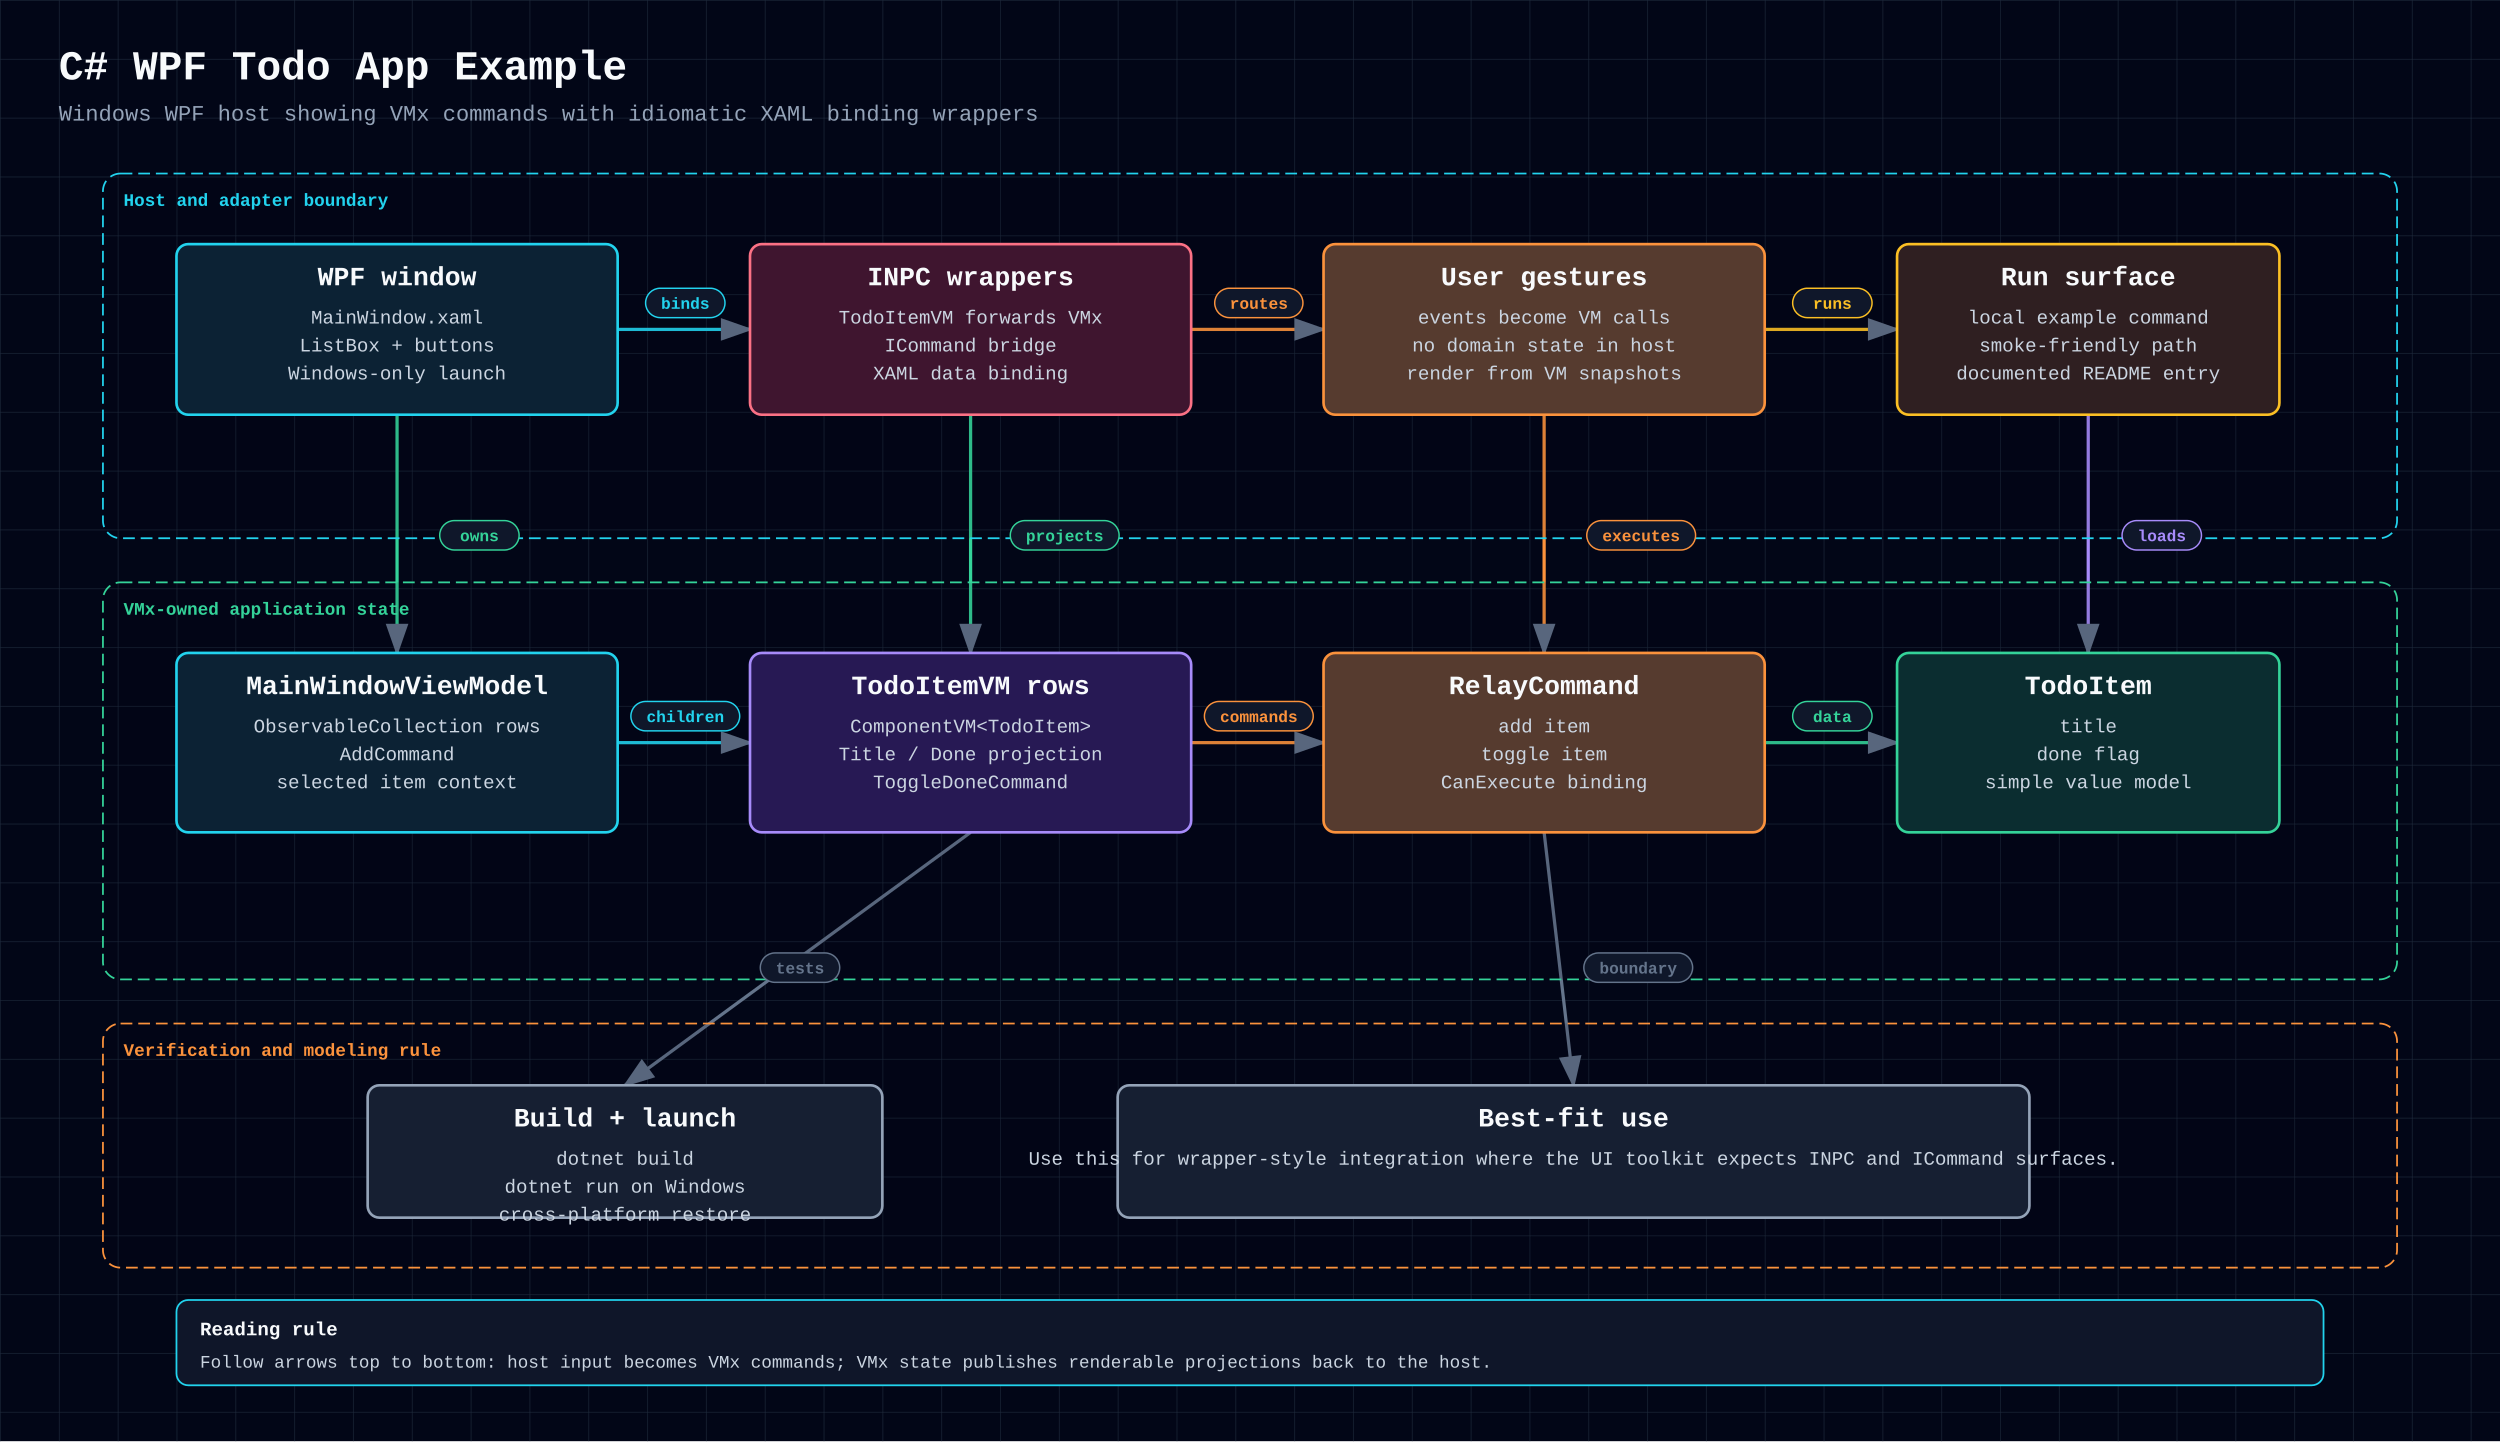
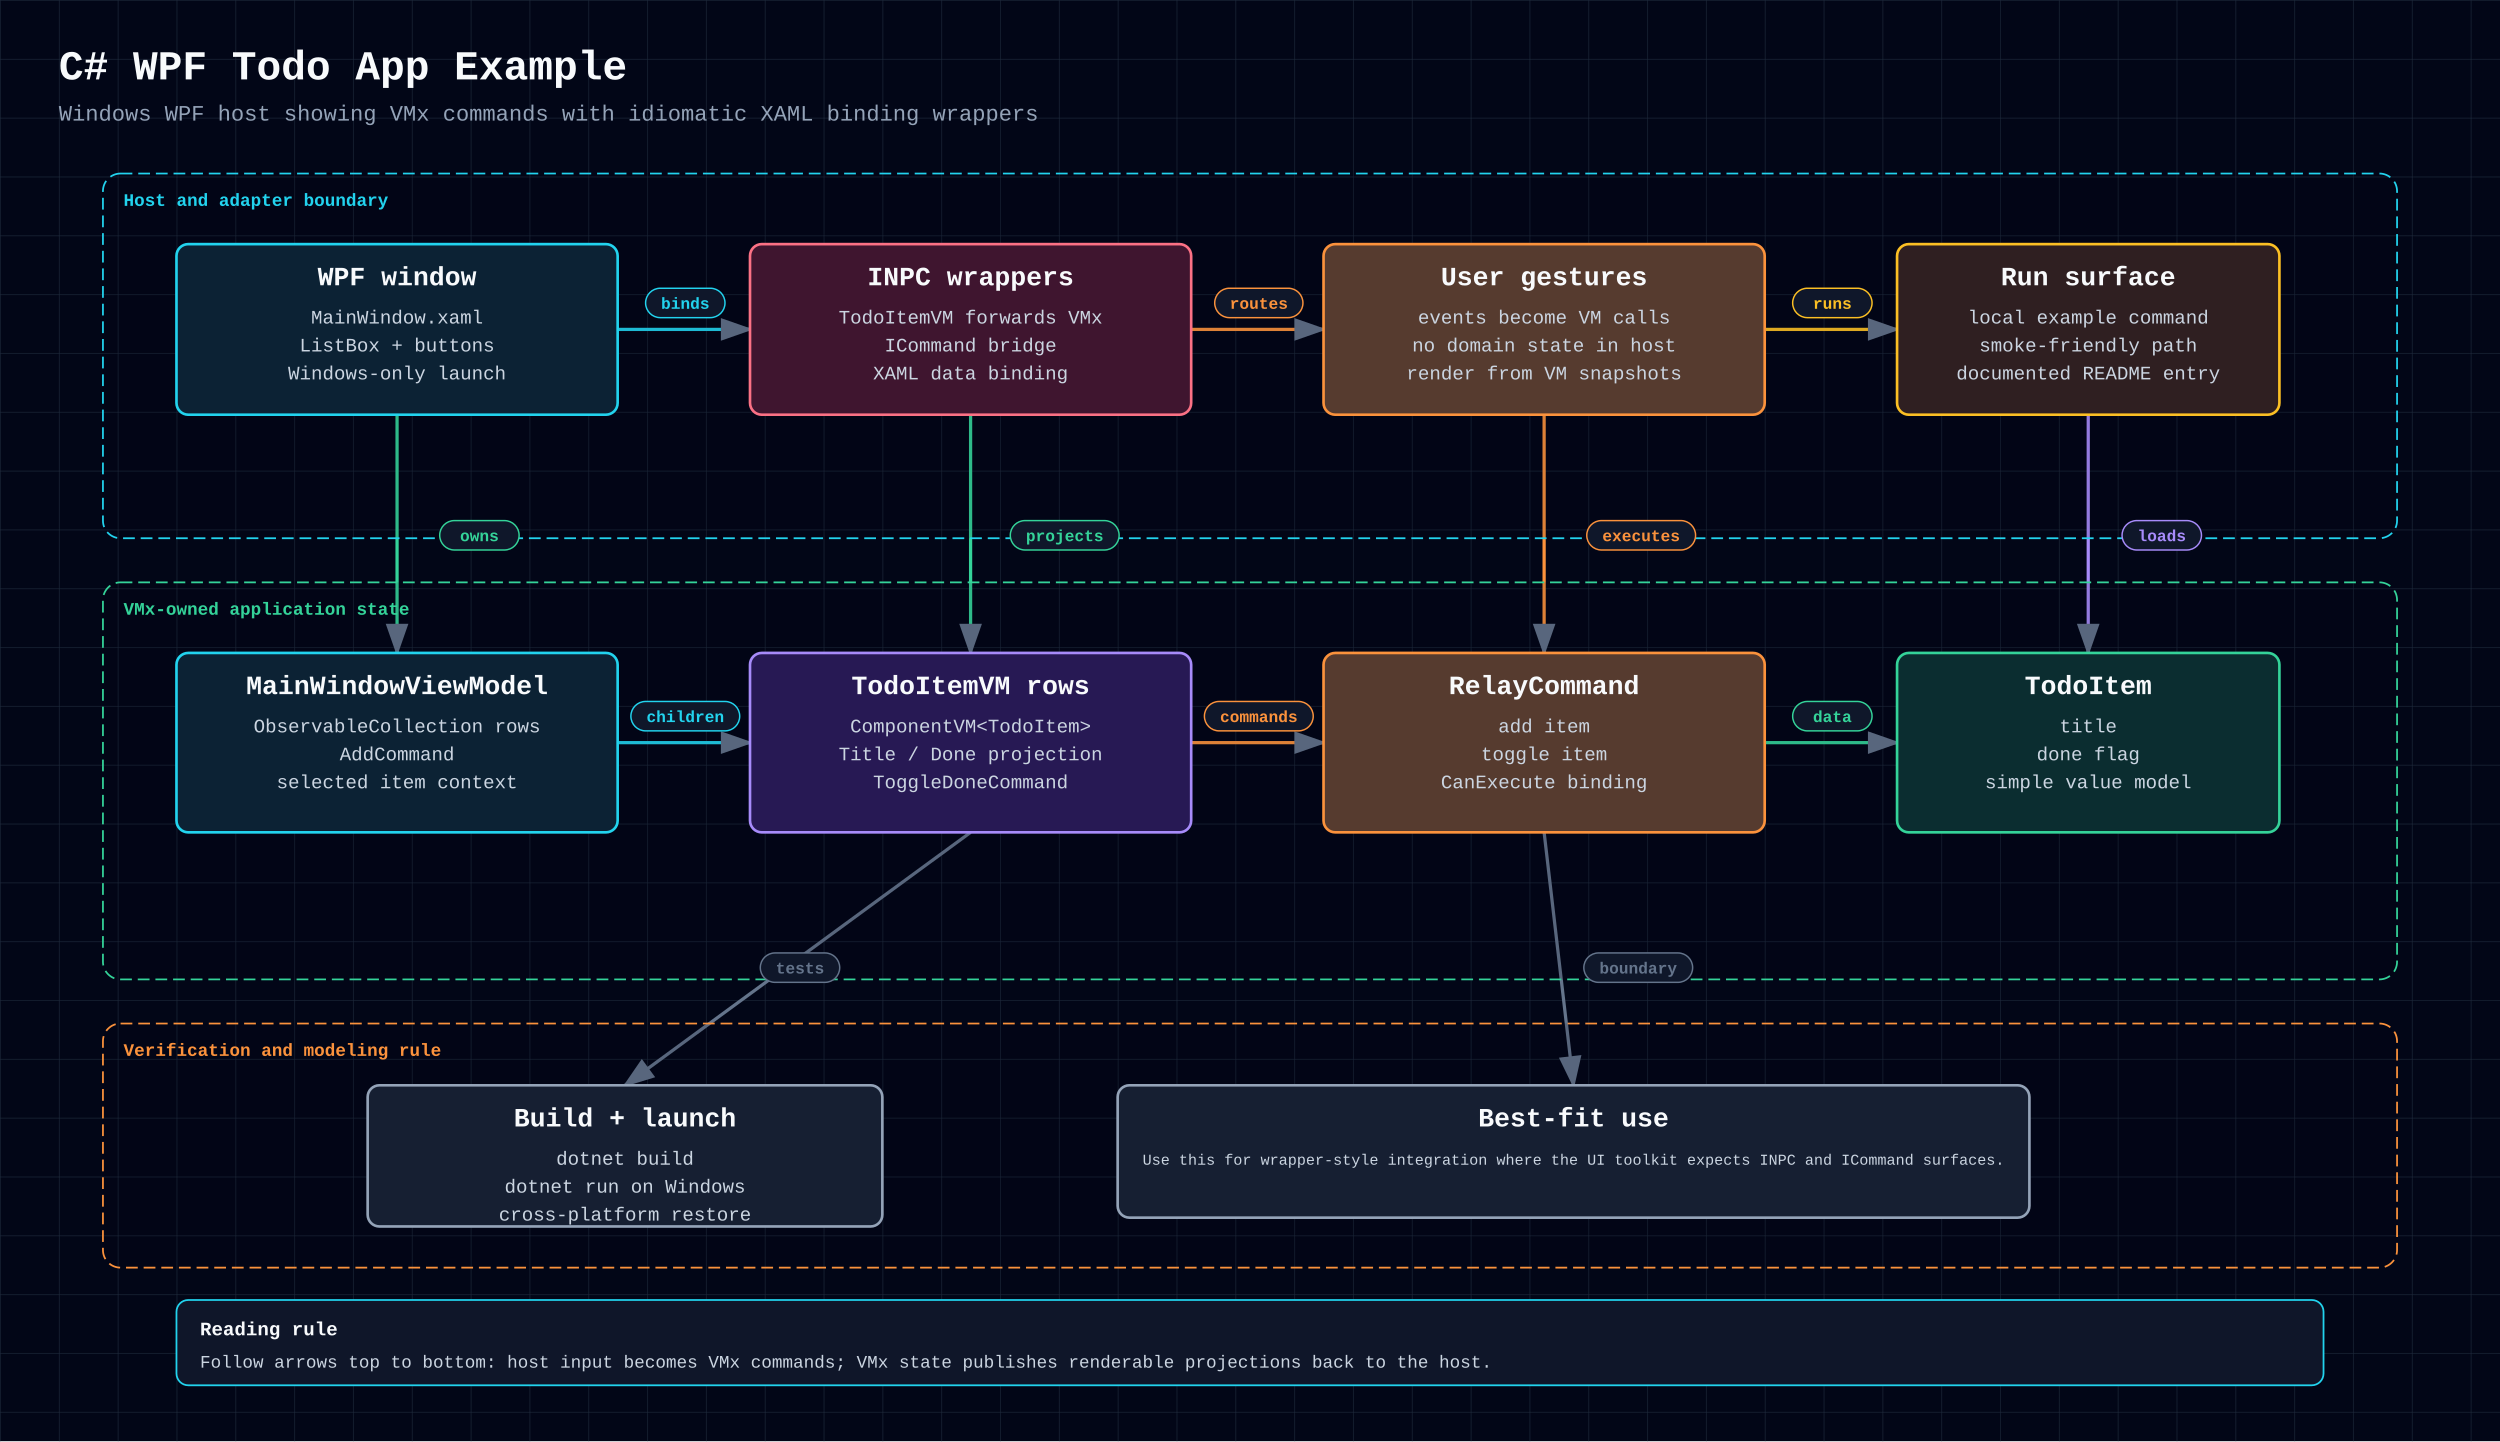
<svg xmlns="http://www.w3.org/2000/svg" width="1700" height="980" viewBox="0 0 1700 980" style="font-family: 'JetBrains Mono', ui-monospace, SFMono-Regular, Menlo, Monaco, Consolas, 'Liberation Mono', 'Courier New', monospace;">
  <defs>
    <style>
      text { font-family: 'JetBrains Mono', ui-monospace, SFMono-Regular, Menlo, Monaco, Consolas, 'Liberation Mono', 'Courier New', monospace; }
    </style>
    <pattern id="grid" width="40" height="40" patternUnits="userSpaceOnUse">
      <path d="M 40 0 L 0 0 0 40" fill="none" stroke="#1e293b" stroke-width="0.8" />
    </pattern>
    <marker id="arrowhead" markerWidth="10" markerHeight="7" refX="9" refY="3.5" orient="auto">
      <polygon points="0 0, 10 3.5, 0 7" fill="#64748b" />
    </marker>
  </defs>
  <rect width="100%" height="100%" fill="#020617" />
  <rect width="100%" height="100%" fill="url(#grid)" />
  <text x="40" y="54" fill="#f8fafc" font-size="28" font-weight="700" text-anchor="start">C# WPF Todo App Example</text>
  <text x="40" y="82" fill="#94a3b8" font-size="15" font-weight="400" text-anchor="start">Windows WPF host showing VMx commands with idiomatic XAML binding wrappers</text>
  <polyline points="420,224 510,224" fill="none" stroke="#22d3ee" stroke-width="2.2" marker-end="url(#arrowhead)" />
  <polyline points="810,224 900,224" fill="none" stroke="#fb923c" stroke-width="2.2" marker-end="url(#arrowhead)" />
  <polyline points="1200,224 1290,224" fill="none" stroke="#fbbf24" stroke-width="2.2" marker-end="url(#arrowhead)" />
  <polyline points="270,282 270,444" fill="none" stroke="#34d399" stroke-width="2.2" marker-end="url(#arrowhead)" />
  <polyline points="660,282 660,444" fill="none" stroke="#34d399" stroke-width="2.2" marker-end="url(#arrowhead)" />
  <polyline points="1050,282 1050,444" fill="none" stroke="#fb923c" stroke-width="2.2" marker-end="url(#arrowhead)" />
  <polyline points="1420,282 1420,444" fill="none" stroke="#a78bfa" stroke-width="2.2" marker-end="url(#arrowhead)" />
  <polyline points="420,505 510,505" fill="none" stroke="#22d3ee" stroke-width="2.2" marker-end="url(#arrowhead)" />
  <polyline points="810,505 900,505" fill="none" stroke="#fb923c" stroke-width="2.2" marker-end="url(#arrowhead)" />
  <polyline points="1200,505 1290,505" fill="none" stroke="#34d399" stroke-width="2.2" marker-end="url(#arrowhead)" />
  <polyline points="660,566 425,738" fill="none" stroke="#64748b" stroke-width="2.2" marker-end="url(#arrowhead)" />
  <polyline points="1050,566 1070,738" fill="none" stroke="#64748b" stroke-width="2.2" marker-end="url(#arrowhead)" />
  <rect x="70" y="118" width="1560" height="248" rx="12" fill="rgba(2, 6, 23, 0.12)" stroke="#22d3ee" stroke-width="1.2" stroke-dasharray="8 4" />
  <text x="84" y="140" fill="#22d3ee" font-size="12" font-weight="700" text-anchor="start">Host and adapter boundary</text>
  <rect x="70" y="396" width="1560" height="270" rx="12" fill="rgba(2, 6, 23, 0.12)" stroke="#34d399" stroke-width="1.2" stroke-dasharray="8 4" />
  <text x="84" y="418" fill="#34d399" font-size="12" font-weight="700" text-anchor="start">VMx-owned application state</text>
  <rect x="70" y="696" width="1560" height="166" rx="12" fill="rgba(2, 6, 23, 0.12)" stroke="#fb923c" stroke-width="1.2" stroke-dasharray="8 4" />
  <text x="84" y="718" fill="#fb923c" font-size="12" font-weight="700" text-anchor="start">Verification and modeling rule</text>
  <rect x="120" y="166" width="300" height="116" rx="8" fill="#0f172a" />
  <rect x="120" y="166" width="300" height="116" rx="8" fill="rgba(8, 51, 68, 0.4)" stroke="#22d3ee" stroke-width="1.8" />
  <text x="270" y="194" fill="#f8fafc" font-size="18" font-weight="700" text-anchor="middle">WPF window</text>
  <text x="270" y="220" fill="#cbd5e1" font-size="13" font-weight="400" text-anchor="middle">MainWindow.xaml</text>
  <text x="270" y="239" fill="#cbd5e1" font-size="13" font-weight="400" text-anchor="middle">ListBox + buttons</text>
  <text x="270" y="258" fill="#cbd5e1" font-size="13" font-weight="400" text-anchor="middle">Windows-only launch</text>
  <rect x="510" y="166" width="300" height="116" rx="8" fill="#0f172a" />
  <rect x="510" y="166" width="300" height="116" rx="8" fill="rgba(136, 19, 55, 0.4)" stroke="#fb7185" stroke-width="1.8" />
  <text x="660" y="194" fill="#f8fafc" font-size="18" font-weight="700" text-anchor="middle">INPC wrappers</text>
  <text x="660" y="220" fill="#cbd5e1" font-size="13" font-weight="400" text-anchor="middle">TodoItemVM forwards VMx</text>
  <text x="660" y="239" fill="#cbd5e1" font-size="13" font-weight="400" text-anchor="middle">ICommand bridge</text>
  <text x="660" y="258" fill="#cbd5e1" font-size="13" font-weight="400" text-anchor="middle">XAML data binding</text>
  <rect x="900" y="166" width="300" height="116" rx="8" fill="#0f172a" />
  <rect x="900" y="166" width="300" height="116" rx="8" fill="rgba(251, 146, 60, 0.3)" stroke="#fb923c" stroke-width="1.8" />
  <text x="1050" y="194" fill="#f8fafc" font-size="18" font-weight="700" text-anchor="middle">User gestures</text>
  <text x="1050" y="220" fill="#cbd5e1" font-size="13" font-weight="400" text-anchor="middle">events become VM calls</text>
  <text x="1050" y="239" fill="#cbd5e1" font-size="13" font-weight="400" text-anchor="middle">no domain state in host</text>
  <text x="1050" y="258" fill="#cbd5e1" font-size="13" font-weight="400" text-anchor="middle">render from VM snapshots</text>
  <rect x="1290" y="166" width="260" height="116" rx="8" fill="#0f172a" />
  <rect x="1290" y="166" width="260" height="116" rx="8" fill="rgba(120, 53, 15, 0.3)" stroke="#fbbf24" stroke-width="1.8" />
  <text x="1420" y="194" fill="#f8fafc" font-size="18" font-weight="700" text-anchor="middle">Run surface</text>
  <text x="1420" y="220" fill="#cbd5e1" font-size="13" font-weight="400" text-anchor="middle">local example command</text>
  <text x="1420" y="239" fill="#cbd5e1" font-size="13" font-weight="400" text-anchor="middle">smoke-friendly path</text>
  <text x="1420" y="258" fill="#cbd5e1" font-size="13" font-weight="400" text-anchor="middle">documented README entry</text>
  <rect x="120" y="444" width="300" height="122" rx="8" fill="#0f172a" />
  <rect x="120" y="444" width="300" height="122" rx="8" fill="rgba(8, 51, 68, 0.4)" stroke="#22d3ee" stroke-width="1.8" />
  <text x="270" y="472" fill="#f8fafc" font-size="18" font-weight="700" text-anchor="middle">MainWindowViewModel</text>
  <text x="270" y="498" fill="#cbd5e1" font-size="13" font-weight="400" text-anchor="middle">ObservableCollection rows</text>
  <text x="270" y="517" fill="#cbd5e1" font-size="13" font-weight="400" text-anchor="middle">AddCommand</text>
  <text x="270" y="536" fill="#cbd5e1" font-size="13" font-weight="400" text-anchor="middle">selected item context</text>
  <rect x="510" y="444" width="300" height="122" rx="8" fill="#0f172a" />
  <rect x="510" y="444" width="300" height="122" rx="8" fill="rgba(76, 29, 149, 0.4)" stroke="#a78bfa" stroke-width="1.8" />
  <text x="660" y="472" fill="#f8fafc" font-size="18" font-weight="700" text-anchor="middle">TodoItemVM rows</text>
  <text x="660" y="498" fill="#cbd5e1" font-size="13" font-weight="400" text-anchor="middle">ComponentVM&lt;TodoItem&gt;</text>
  <text x="660" y="517" fill="#cbd5e1" font-size="13" font-weight="400" text-anchor="middle">Title / Done projection</text>
  <text x="660" y="536" fill="#cbd5e1" font-size="13" font-weight="400" text-anchor="middle">ToggleDoneCommand</text>
  <rect x="900" y="444" width="300" height="122" rx="8" fill="#0f172a" />
  <rect x="900" y="444" width="300" height="122" rx="8" fill="rgba(251, 146, 60, 0.3)" stroke="#fb923c" stroke-width="1.8" />
  <text x="1050" y="472" fill="#f8fafc" font-size="18" font-weight="700" text-anchor="middle">RelayCommand</text>
  <text x="1050" y="498" fill="#cbd5e1" font-size="13" font-weight="400" text-anchor="middle">add item</text>
  <text x="1050" y="517" fill="#cbd5e1" font-size="13" font-weight="400" text-anchor="middle">toggle item</text>
  <text x="1050" y="536" fill="#cbd5e1" font-size="13" font-weight="400" text-anchor="middle">CanExecute binding</text>
  <rect x="1290" y="444" width="260" height="122" rx="8" fill="#0f172a" />
  <rect x="1290" y="444" width="260" height="122" rx="8" fill="rgba(6, 78, 59, 0.4)" stroke="#34d399" stroke-width="1.8" />
  <text x="1420" y="472" fill="#f8fafc" font-size="18" font-weight="700" text-anchor="middle">TodoItem</text>
  <text x="1420" y="498" fill="#cbd5e1" font-size="13" font-weight="400" text-anchor="middle">title</text>
  <text x="1420" y="517" fill="#cbd5e1" font-size="13" font-weight="400" text-anchor="middle">done flag</text>
  <text x="1420" y="536" fill="#cbd5e1" font-size="13" font-weight="400" text-anchor="middle">simple value model</text>
-   <rect x="250" y="738" width="350" height="90" rx="8" fill="#0f172a" />
-   <rect x="250" y="738" width="350" height="90" rx="8" fill="rgba(30, 41, 59, 0.5)" stroke="#94a3b8" stroke-width="1.8" />
+   <rect x="250" y="738" width="350" height="96" rx="8" fill="#0f172a" />
+   <rect x="250" y="738" width="350" height="96" rx="8" fill="rgba(30, 41, 59, 0.5)" stroke="#94a3b8" stroke-width="1.8" />
  <text x="425" y="766" fill="#f8fafc" font-size="18" font-weight="700" text-anchor="middle">Build + launch</text>
  <text x="425" y="792" fill="#cbd5e1" font-size="13" font-weight="400" text-anchor="middle">dotnet build</text>
  <text x="425" y="811" fill="#cbd5e1" font-size="13" font-weight="400" text-anchor="middle">dotnet run on Windows</text>
  <text x="425" y="830" fill="#cbd5e1" font-size="13" font-weight="400" text-anchor="middle">cross-platform restore</text>
  <rect x="760" y="738" width="620" height="90" rx="8" fill="#0f172a" />
  <rect x="760" y="738" width="620" height="90" rx="8" fill="rgba(30, 41, 59, 0.5)" stroke="#94a3b8" stroke-width="1.8" />
  <text x="1070" y="766" fill="#f8fafc" font-size="18" font-weight="700" text-anchor="middle">Best-fit use</text>
-   <text x="1070" y="792" fill="#cbd5e1" font-size="13" font-weight="400" text-anchor="middle">Use this for wrapper-style integration where the UI toolkit expects INPC and ICommand surfaces.</text>
+   <text x="1070" y="792" fill="#cbd5e1" font-size="10.28" font-weight="400" text-anchor="middle">Use this for wrapper-style integration where the UI toolkit expects INPC and ICommand surfaces.</text>
  <rect x="120" y="884" width="1460" height="58" rx="8" fill="#0f172a" />
  <rect x="120" y="884" width="1460" height="58" rx="8" fill="rgba(15, 23, 42, 0.94)" stroke="#22d3ee" stroke-width="1.2" />
  <text x="136" y="908" fill="#f8fafc" font-size="13" font-weight="700" text-anchor="start">Reading rule</text>
  <text x="136" y="930" fill="#cbd5e1" font-size="12" font-weight="400" text-anchor="start">Follow arrows top to bottom: host input becomes VMx commands; VMx state publishes renderable projections back to the host.</text>
  <rect x="439" y="196" width="54" height="20" rx="10" fill="#0f172a" stroke="#22d3ee" stroke-width="1" />
  <text x="466" y="210" fill="#22d3ee" font-size="11" font-weight="700" text-anchor="middle">binds</text>
  <rect x="826" y="196" width="60" height="20" rx="10" fill="#0f172a" stroke="#fb923c" stroke-width="1" />
  <text x="856" y="210" fill="#fb923c" font-size="11" font-weight="700" text-anchor="middle">routes</text>
  <rect x="1219" y="196" width="54" height="20" rx="10" fill="#0f172a" stroke="#fbbf24" stroke-width="1" />
  <text x="1246" y="210" fill="#fbbf24" font-size="11" font-weight="700" text-anchor="middle">runs</text>
  <rect x="299" y="354" width="54" height="20" rx="10" fill="#0f172a" stroke="#34d399" stroke-width="1" />
  <text x="326" y="368" fill="#34d399" font-size="11" font-weight="700" text-anchor="middle">owns</text>
  <rect x="687" y="354" width="74" height="20" rx="10" fill="#0f172a" stroke="#34d399" stroke-width="1" />
  <text x="724" y="368" fill="#34d399" font-size="11" font-weight="700" text-anchor="middle">projects</text>
  <rect x="1079" y="354" width="74" height="20" rx="10" fill="#0f172a" stroke="#fb923c" stroke-width="1" />
  <text x="1116" y="368" fill="#fb923c" font-size="11" font-weight="700" text-anchor="middle">executes</text>
  <rect x="1443" y="354" width="54" height="20" rx="10" fill="#0f172a" stroke="#a78bfa" stroke-width="1" />
  <text x="1470" y="368" fill="#a78bfa" font-size="11" font-weight="700" text-anchor="middle">loads</text>
  <rect x="429" y="477" width="74" height="20" rx="10" fill="#0f172a" stroke="#22d3ee" stroke-width="1" />
  <text x="466" y="491" fill="#22d3ee" font-size="11" font-weight="700" text-anchor="middle">children</text>
  <rect x="819" y="477" width="74" height="20" rx="10" fill="#0f172a" stroke="#fb923c" stroke-width="1" />
  <text x="856" y="491" fill="#fb923c" font-size="11" font-weight="700" text-anchor="middle">commands</text>
  <rect x="1219" y="477" width="54" height="20" rx="10" fill="#0f172a" stroke="#34d399" stroke-width="1" />
  <text x="1246" y="491" fill="#34d399" font-size="11" font-weight="700" text-anchor="middle">data</text>
  <rect x="517" y="648" width="54" height="20" rx="10" fill="#0f172a" stroke="#64748b" stroke-width="1" />
  <text x="544" y="662" fill="#64748b" font-size="11" font-weight="700" text-anchor="middle">tests</text>
  <rect x="1077" y="648" width="74" height="20" rx="10" fill="#0f172a" stroke="#64748b" stroke-width="1" />
  <text x="1114" y="662" fill="#64748b" font-size="11" font-weight="700" text-anchor="middle">boundary</text>
</svg>
